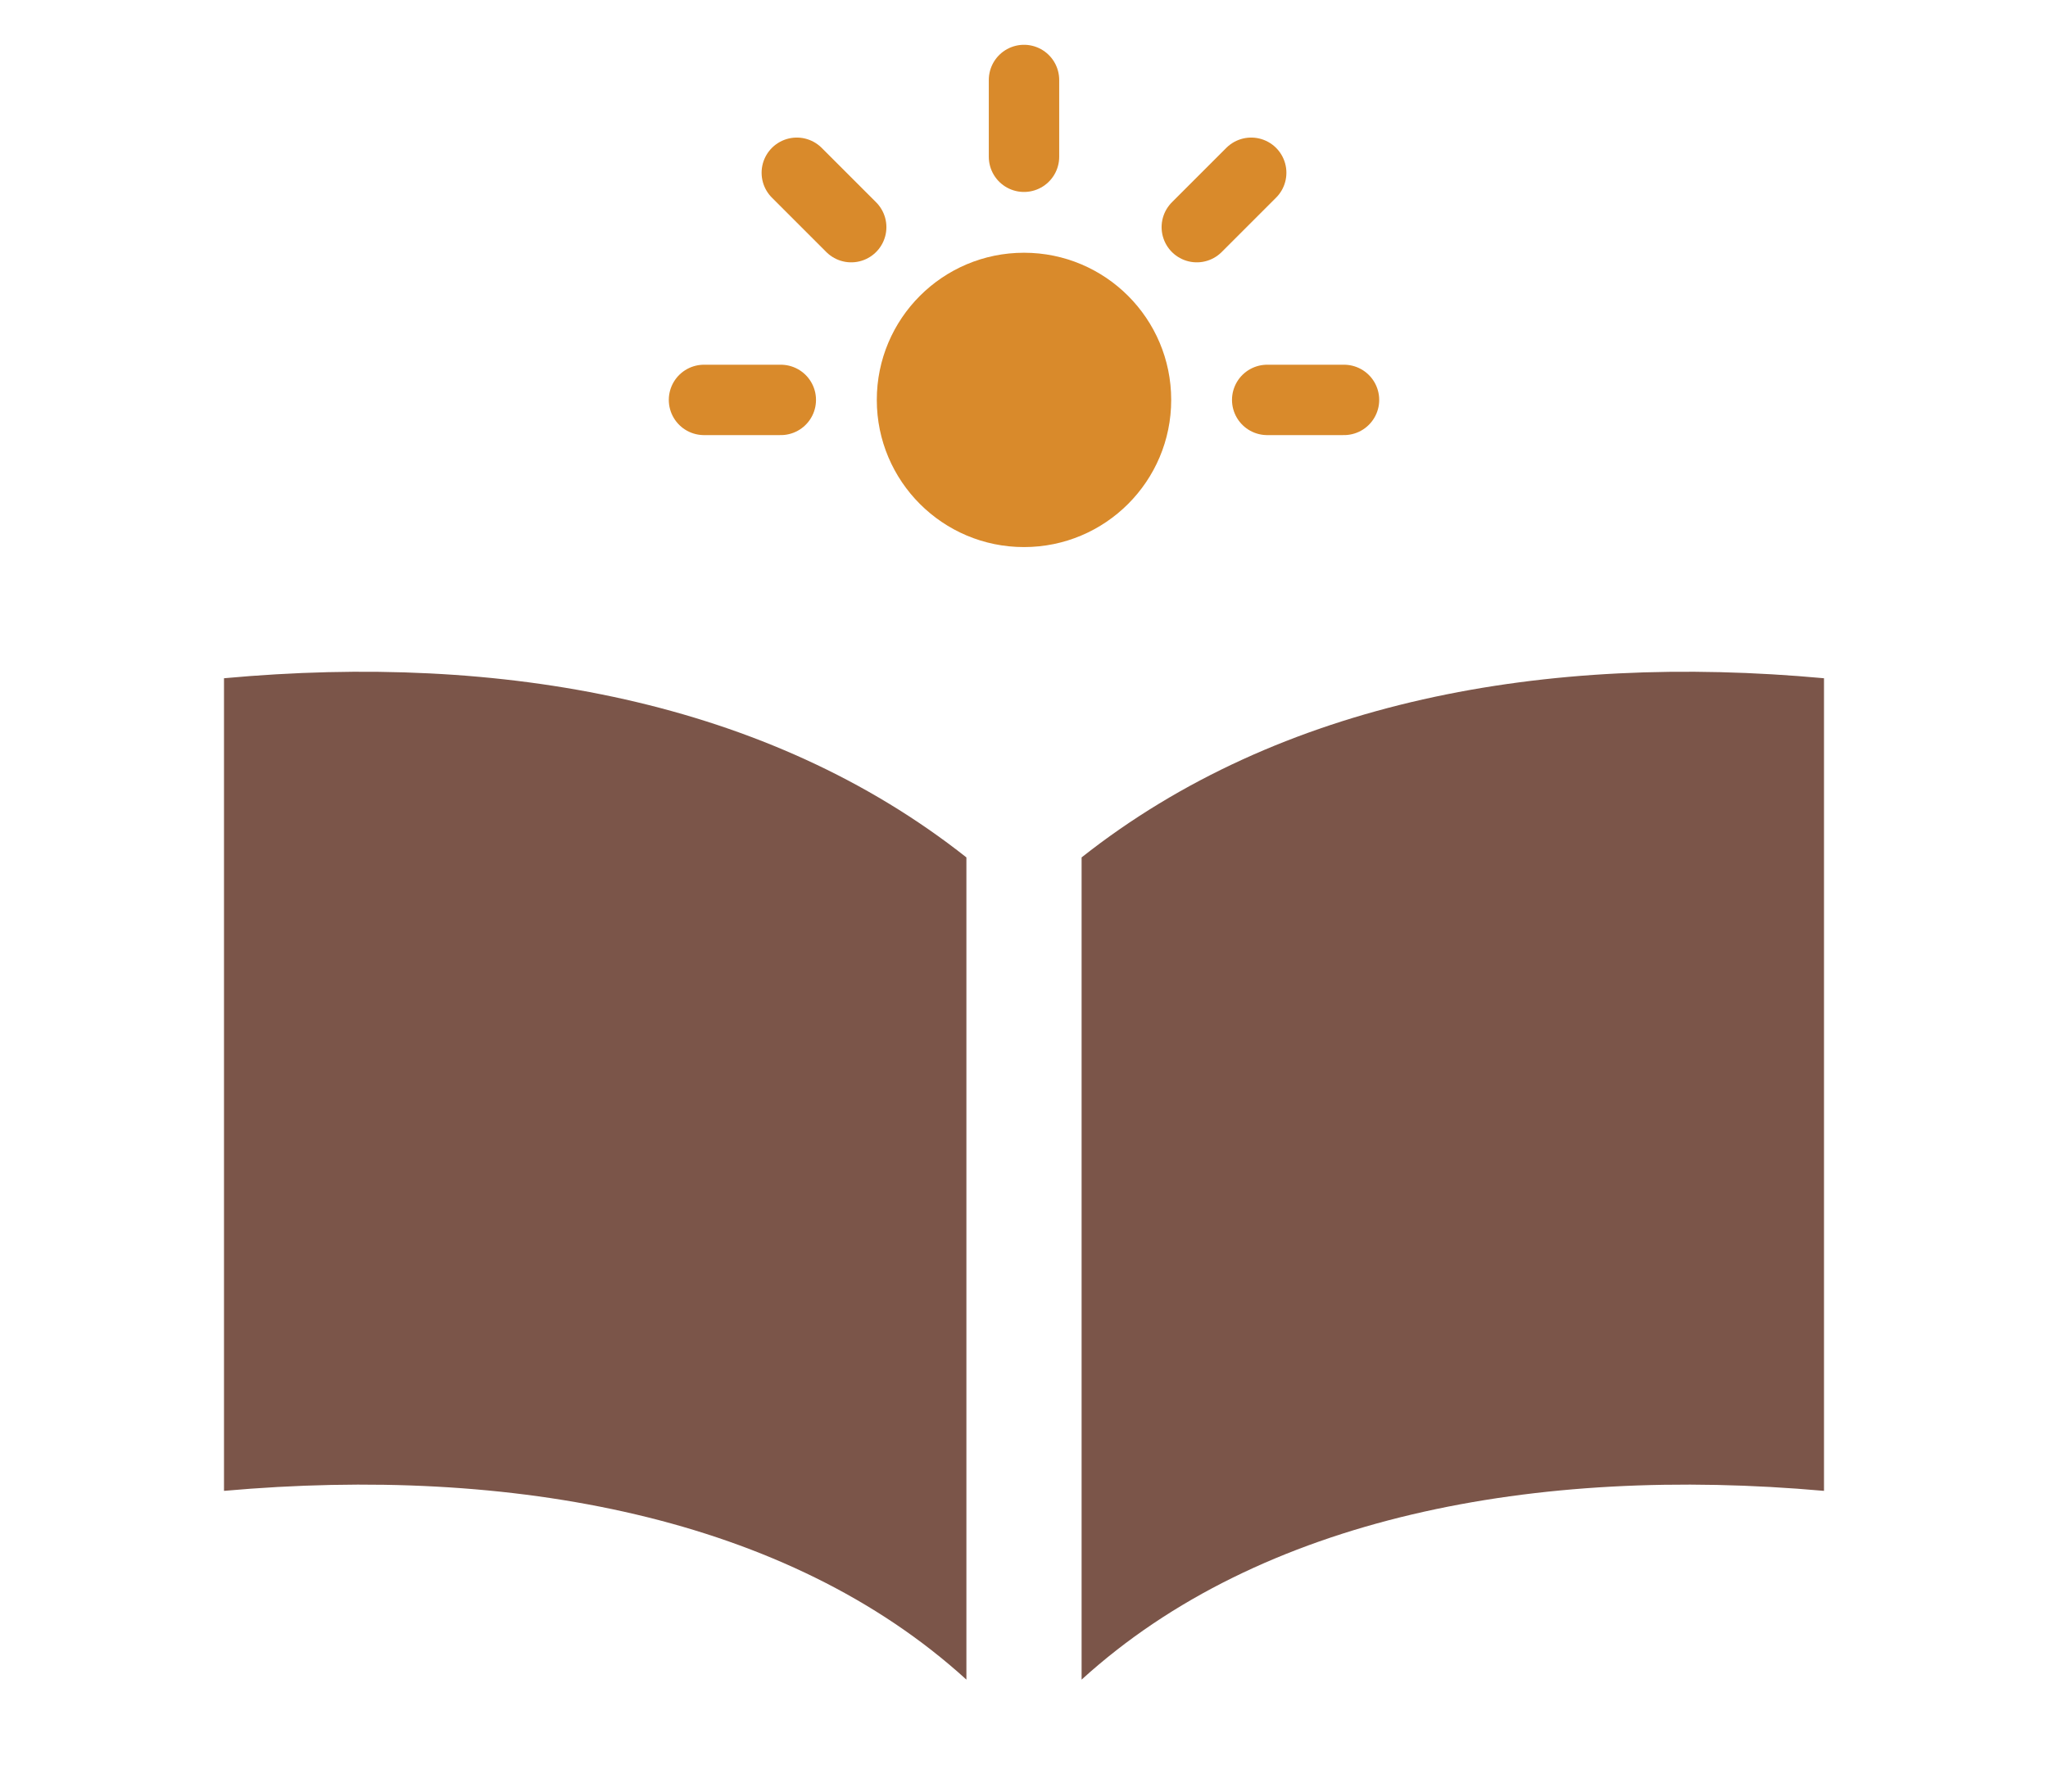
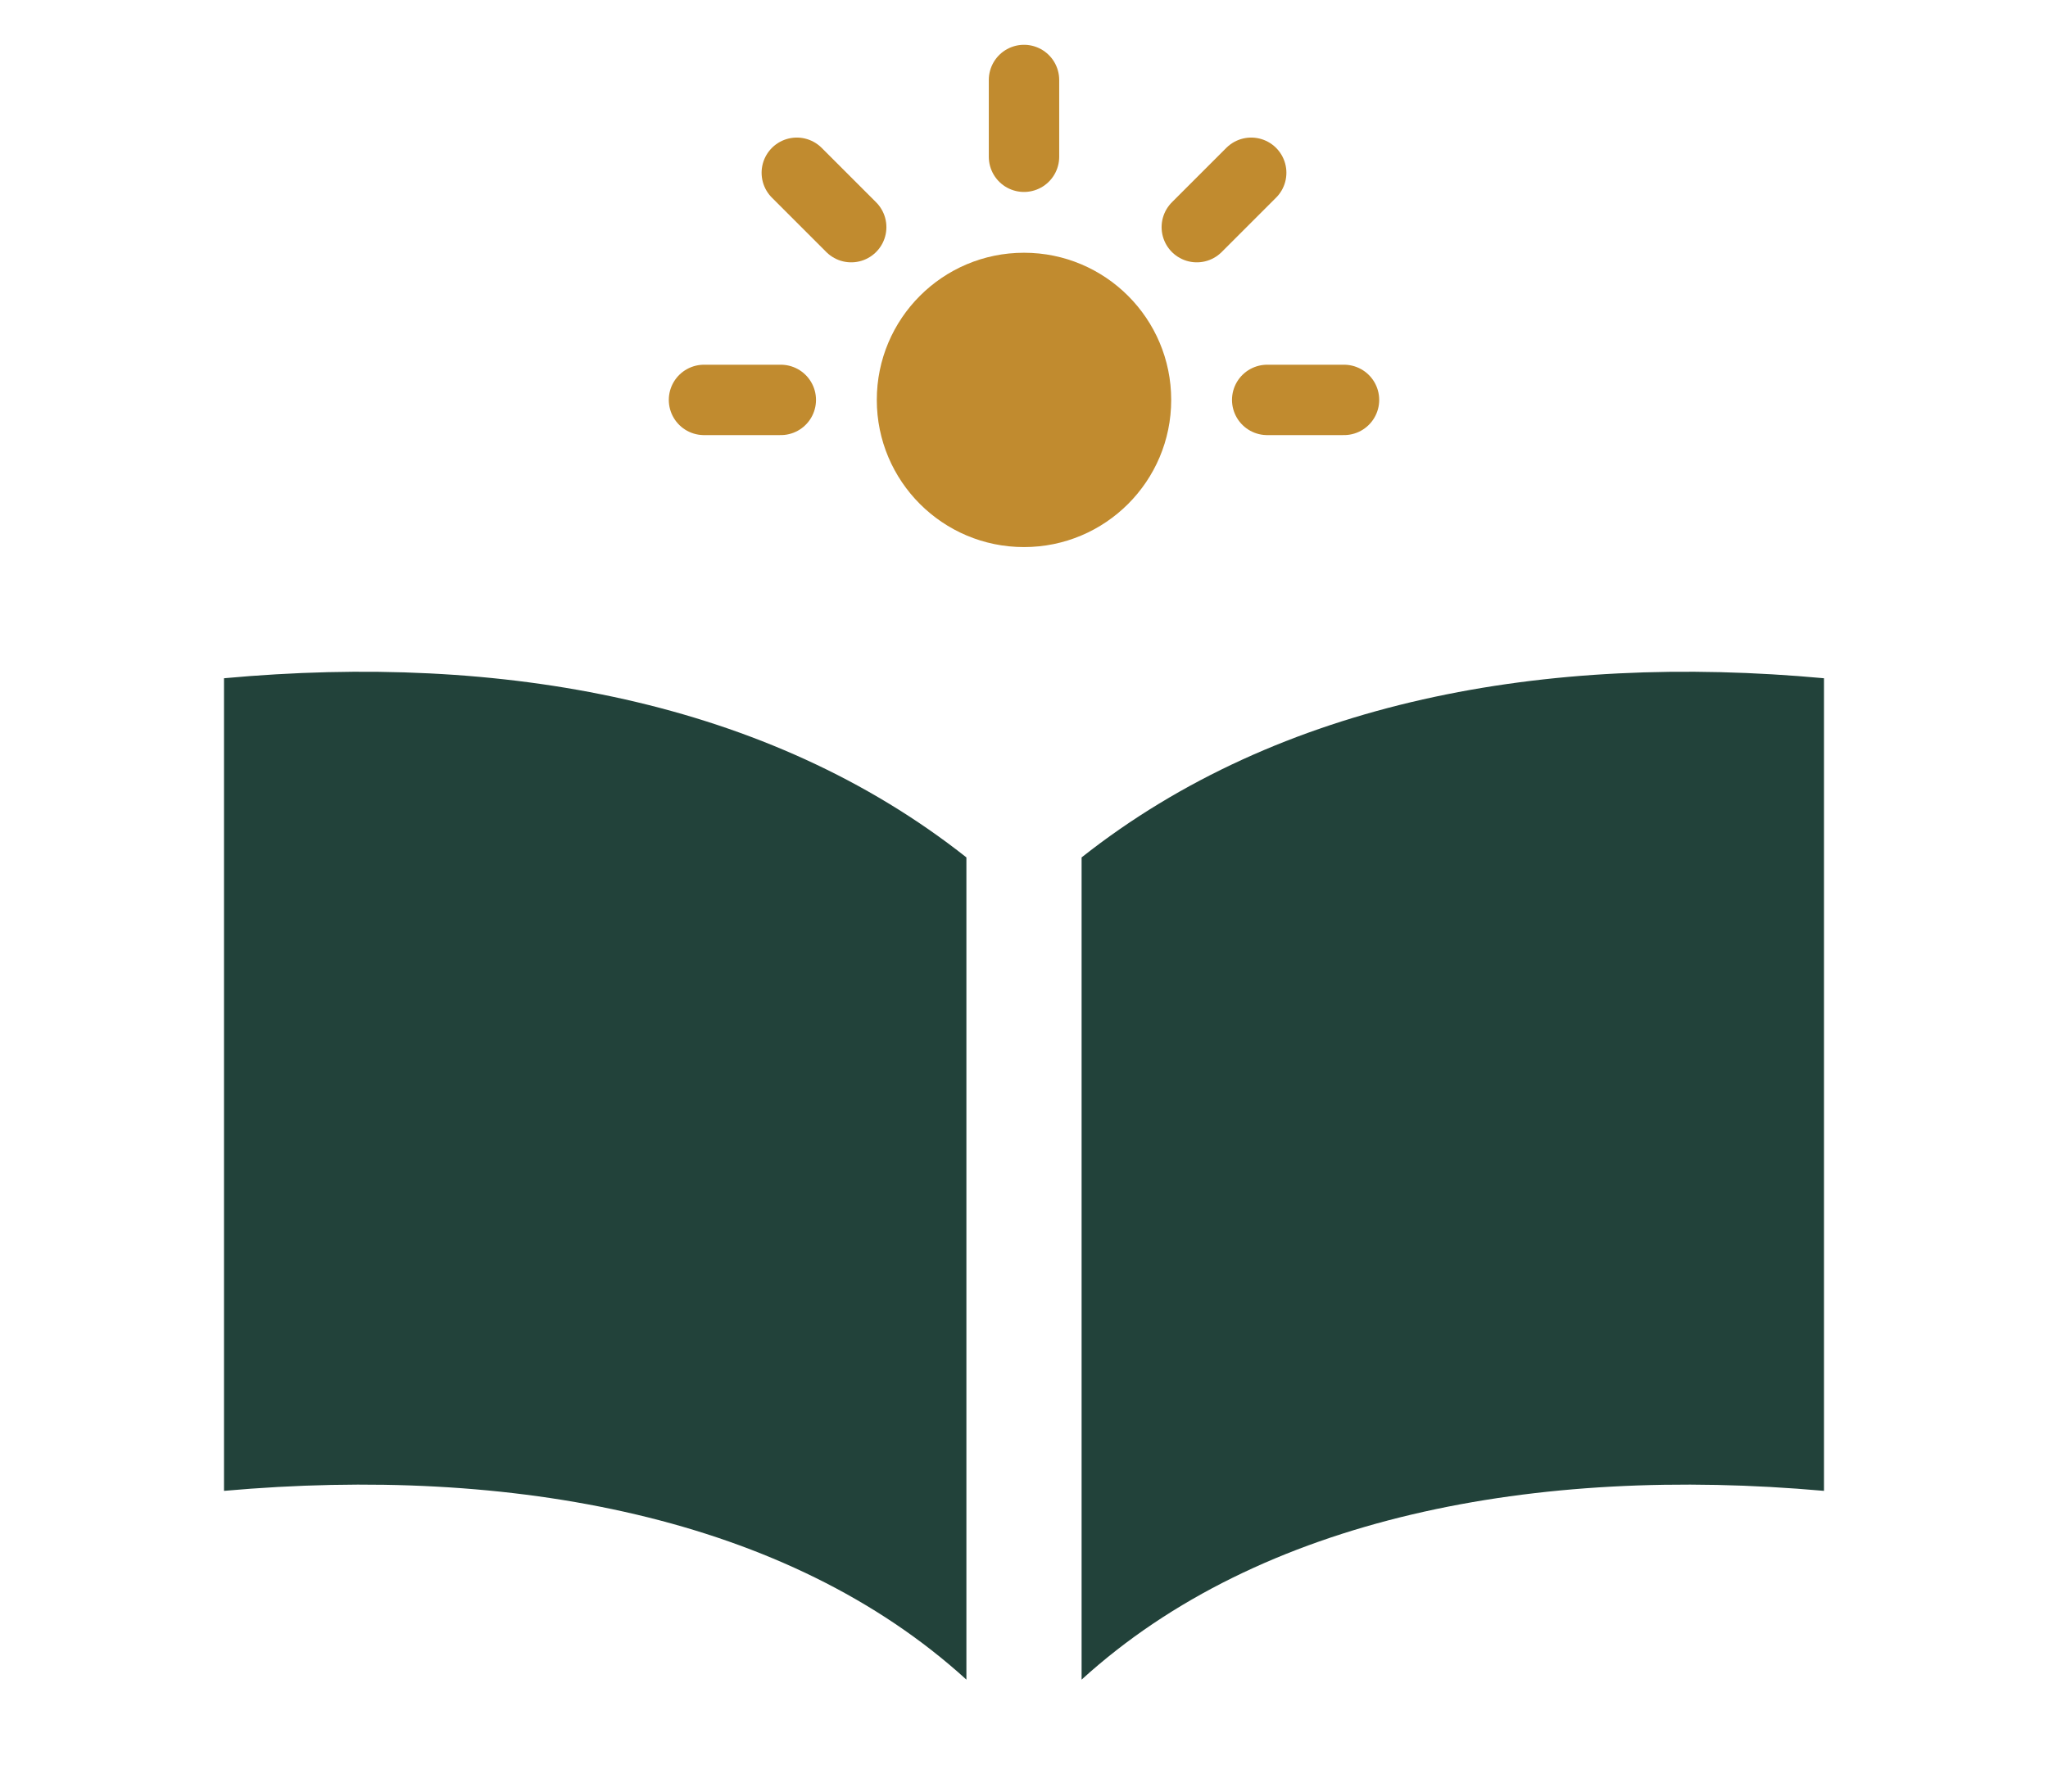
<svg xmlns="http://www.w3.org/2000/svg" viewBox="0 0 64 56">
-   <g fill="#7b5549">
+   <g fill="#22423a">
    <path d="M30.2 52.5C24.6 47.4 16 45.8 7 46.6V21.2c8.7-.8 17 .7 23.2 5.6z" />
    <path d="M33.8 52.5c5.6-5.1 14.2-6.7 23.2-5.9V21.2c-8.7-.8-17 .7-23.2 5.6z" />
  </g>
-   <circle cx="32" cy="12.5" r="4.6" fill="#d98a2b" />
-   <path d="M22 12.5h2.4M24.9 5.4l1.7 1.7M32 2.5v2.4M39.1 5.4l-1.7 1.7M39.6 12.5H42" stroke="#d98a2b" stroke-width="2.2" stroke-linecap="round" fill="none" />
+   <circle cx="32" cy="12.5" r="4.6" fill="#c18b2f" />
+   <path d="M22 12.5h2.4M24.9 5.4l1.7 1.7M32 2.5v2.4M39.1 5.4l-1.7 1.7M39.6 12.5H42" stroke="#c18b2f" stroke-width="2.2" stroke-linecap="round" fill="none" />
</svg>
